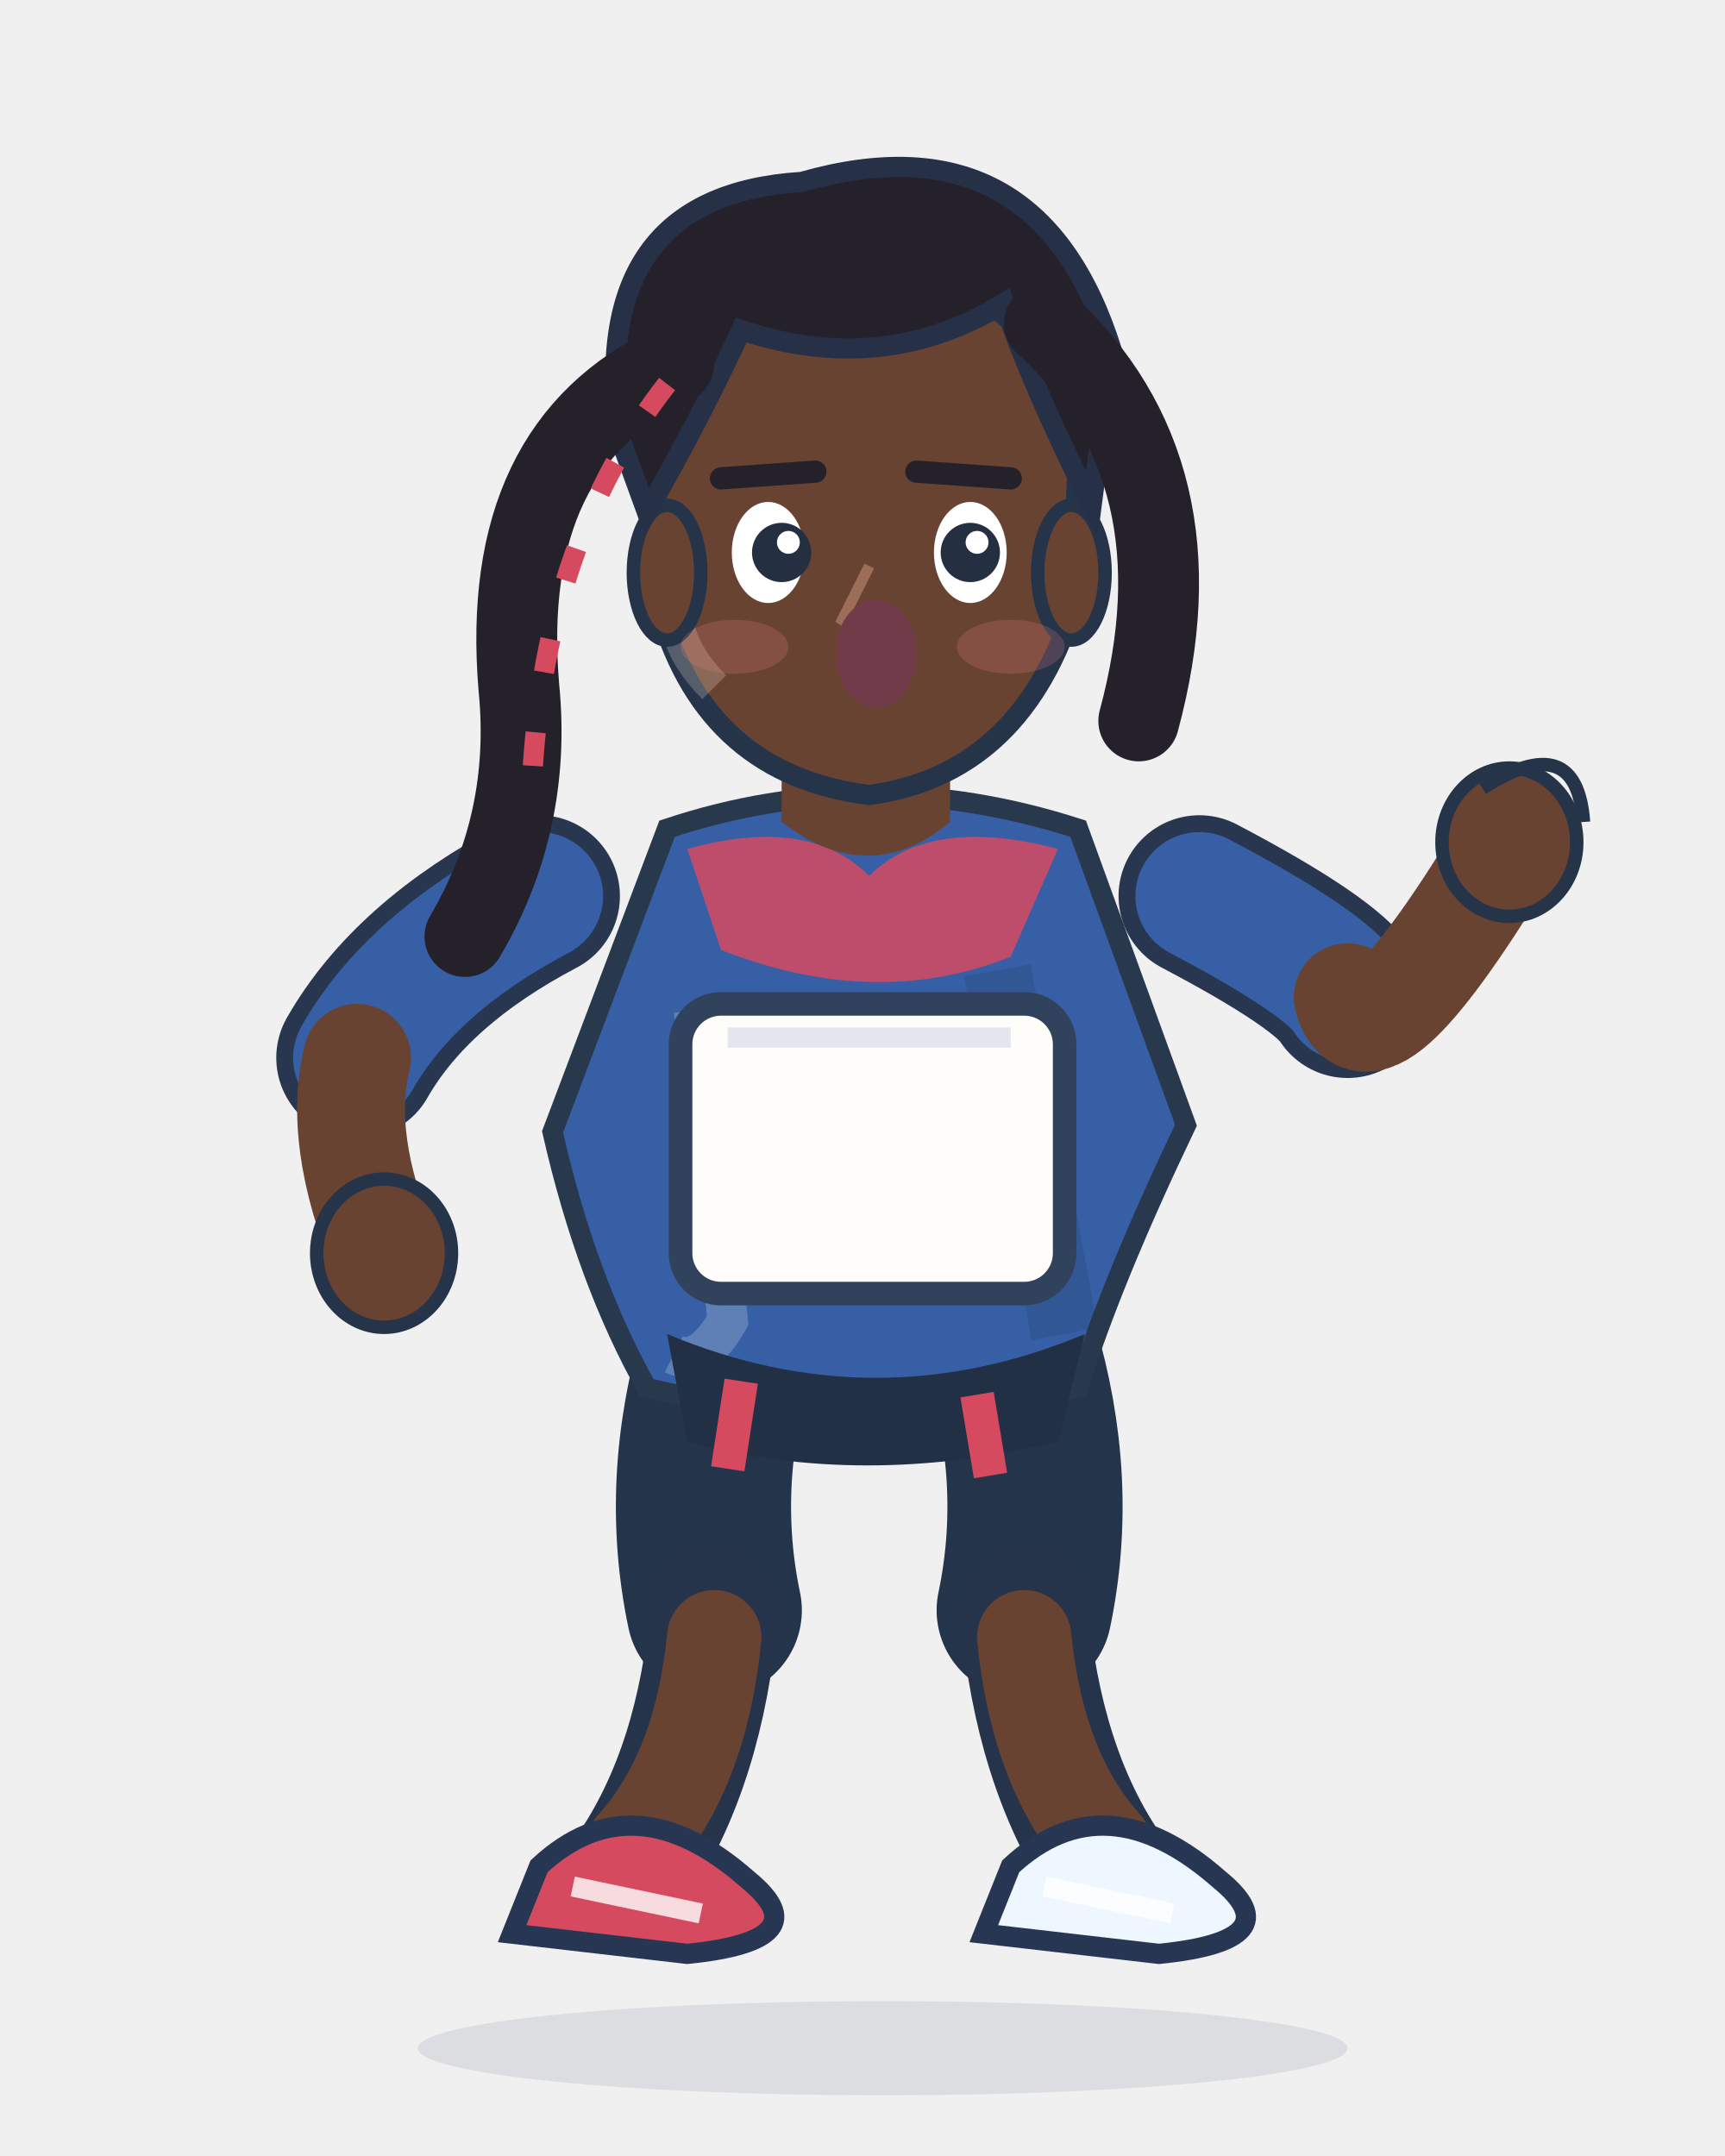
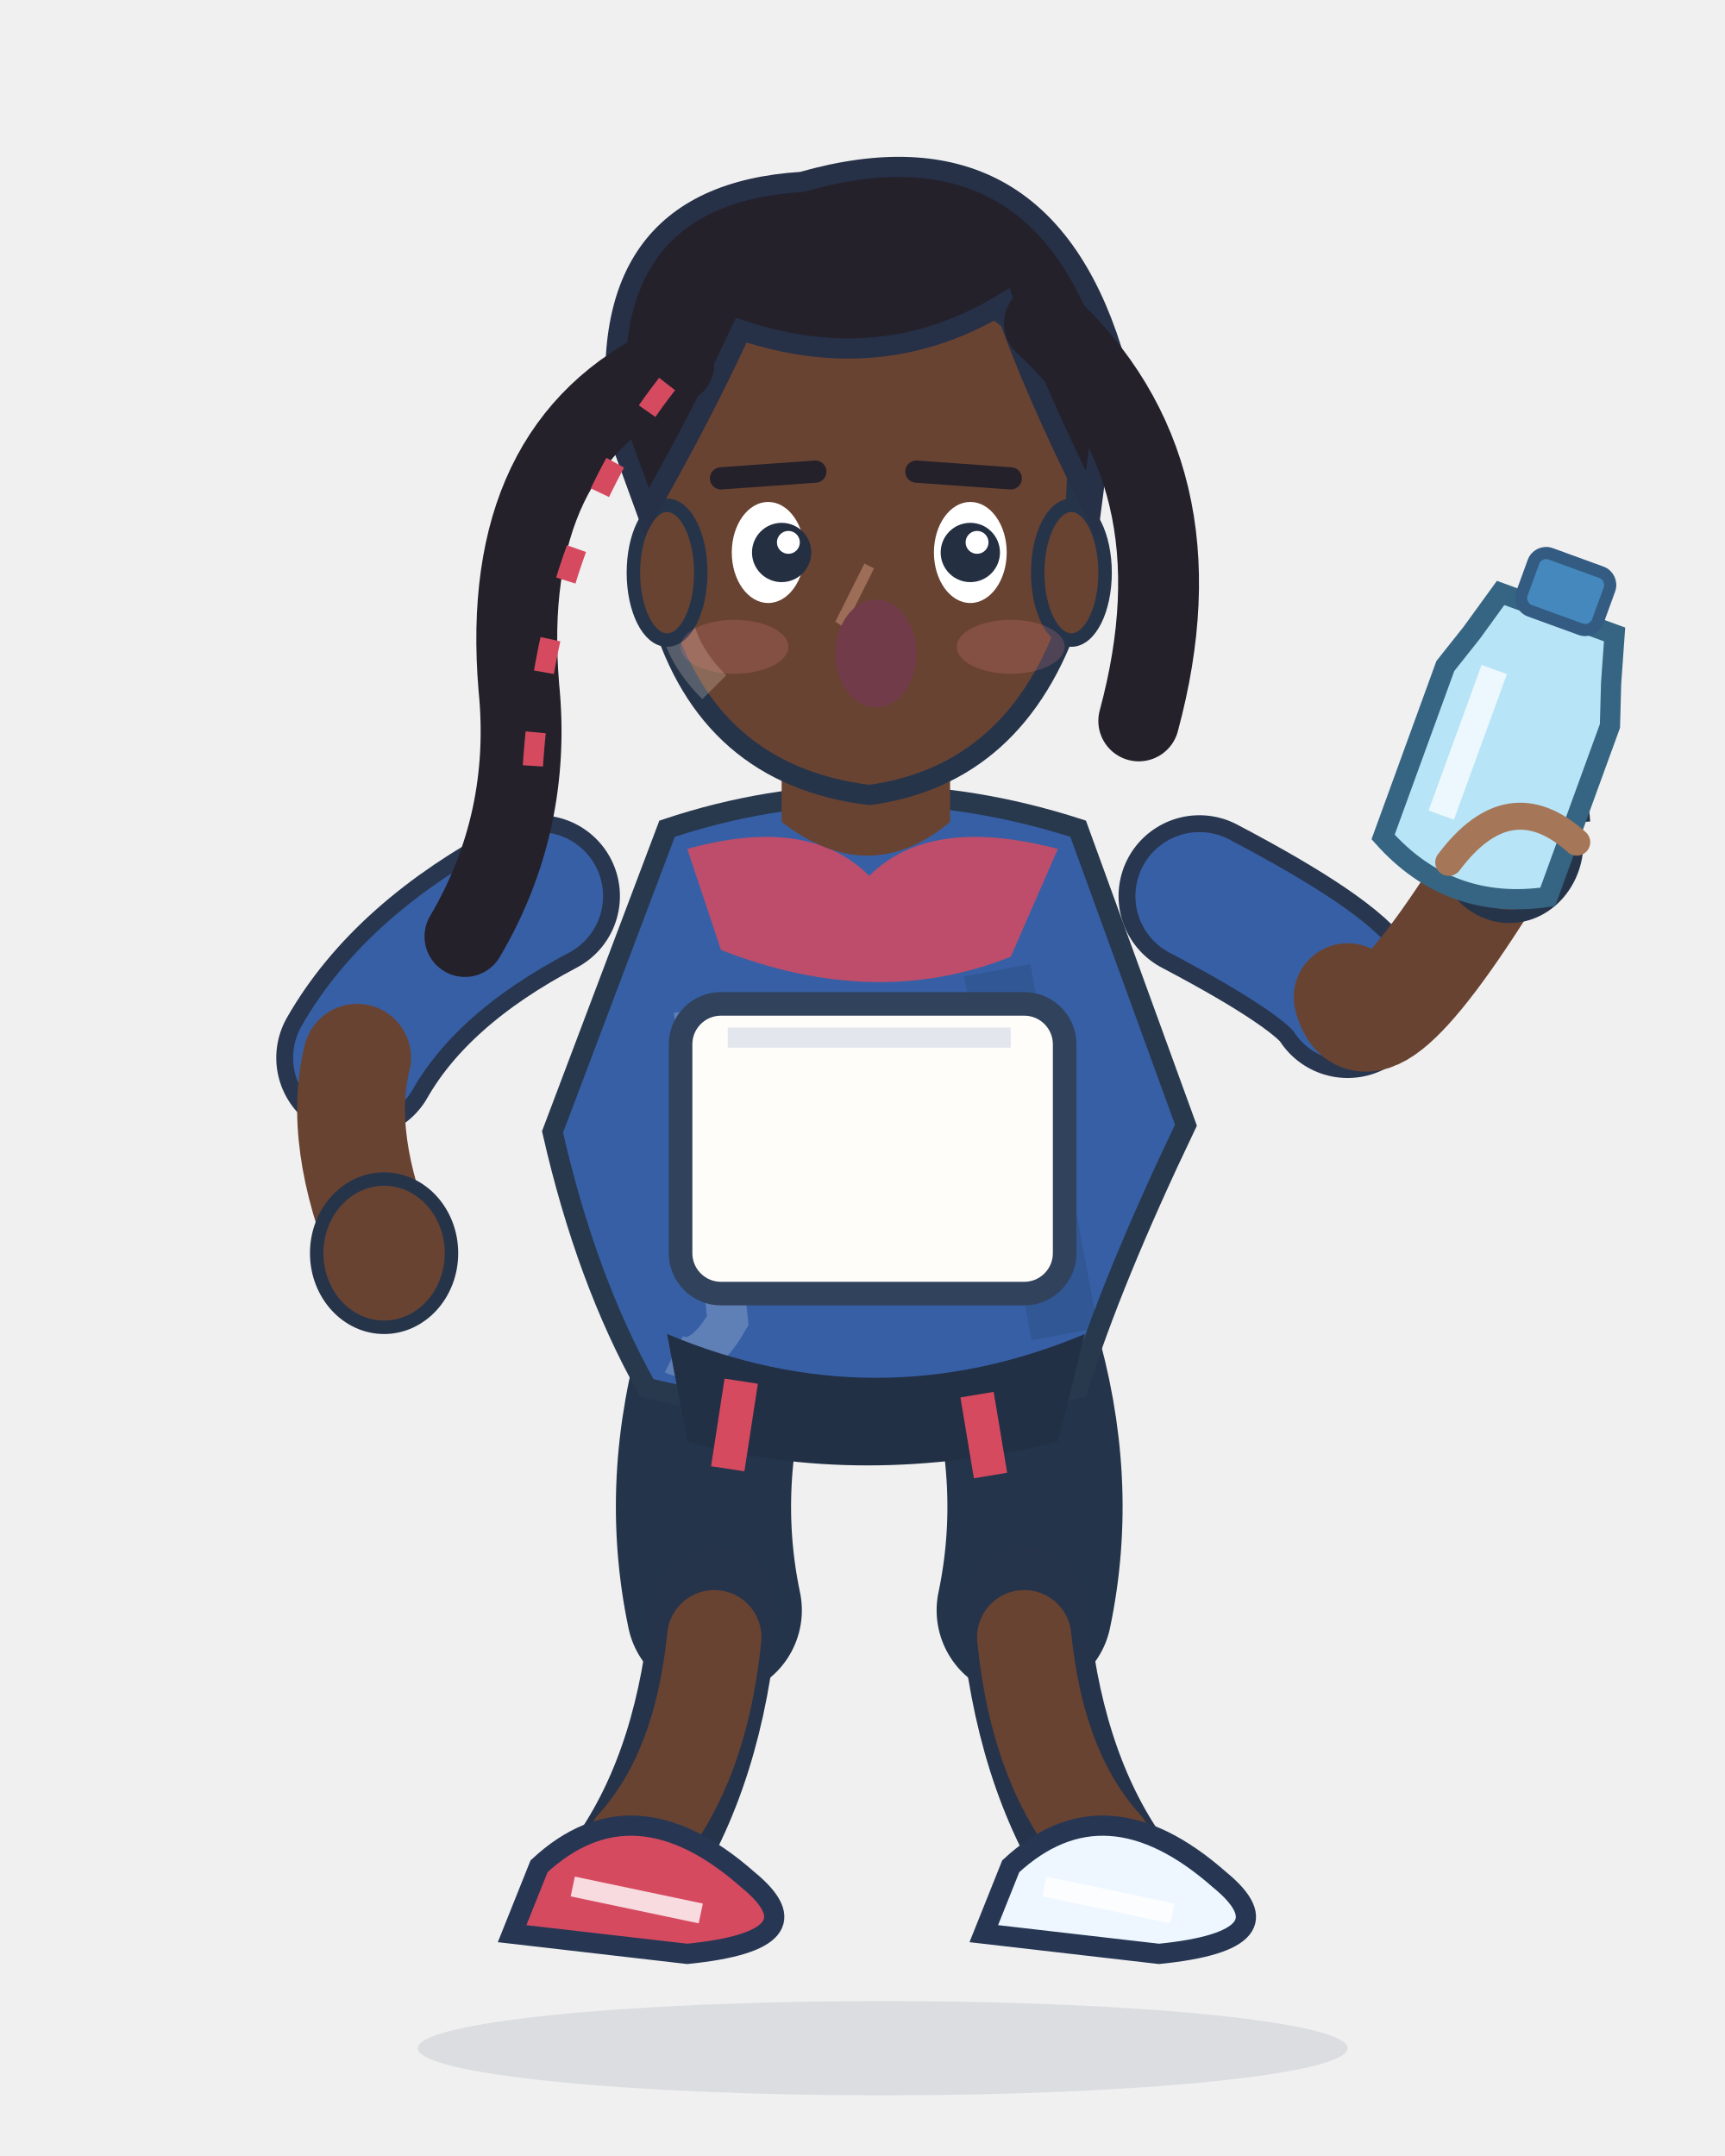
<svg xmlns="http://www.w3.org/2000/svg" width="256" height="320" viewBox="0 0 256 320" role="img" aria-label="FR female catch">
  <g id="body_19_pose" transform="translate(0 0)">
    <ellipse cx="131" cy="304" rx="69" ry="7" fill="#26385c" opacity=".10" />
    <g id="legs">
      <g id="leg_left">
        <path d="M108 200 Q102 220 106 239" stroke="#24344a" stroke-width="26" stroke-linecap="round" fill="none" />
        <path d="M106 239 Q104 262 94 277" stroke="#25334b" stroke-width="19" stroke-linecap="round" fill="none" />
        <path d="M106 243 Q104 263 94 274" stroke="#694332" stroke-width="14" stroke-linecap="round" fill="none" />
        <path d="M80 277 Q94 264 111 279 Q122 288 102 290 L76 287Z" fill="#d64a60" stroke="#273753" stroke-width="3" />
        <path d="M85 280 L104 284" stroke="#ffffff" stroke-width="3" opacity=".8" />
      </g>
      <g id="leg_right">
        <path d="M150 200 Q156 220 152 239" stroke="#24344a" stroke-width="26" stroke-linecap="round" fill="none" />
        <path d="M152 239 Q154 262 164 277" stroke="#25334b" stroke-width="19" stroke-linecap="round" fill="none" />
        <path d="M152 243 Q154 263 164 274" stroke="#694332" stroke-width="14" stroke-linecap="round" fill="none" />
        <path d="M150 277 Q164 264 181 279 Q192 288 172 290 L146 287Z" fill="#eef7ff" stroke="#273753" stroke-width="3" />
        <path d="M155 280 L174 284" stroke="#ffffff" stroke-width="3" opacity=".8" />
      </g>
    </g>
    <g id="arm_left">
      <path d="M80 133 Q61 143 53 157" fill="none" stroke="#28364f" stroke-width="24" stroke-linecap="round" />
      <path d="M80 133 Q61 143 53 157" fill="none" stroke="#375fa5" stroke-width="19" stroke-linecap="round" />
      <path d="M53 157 Q50 169 57 186" stroke="#694332" stroke-width="16" stroke-linecap="round" fill="none" />
      <ellipse cx="57" cy="186" rx="10" ry="11" fill="#694332" stroke="#26344a" stroke-width="2" />
    </g>
    <g id="torso">
      <path d="M99 123 Q129 113 160 123 L176 167 Q165 190 160 206 Q129 214 96 206 Q87 190 82 168Z" fill="#375fa5" stroke="#28394e" stroke-width="3" />
      <path d="M102 126 Q120 121 129 130 Q138 121 157 126 L150 142 Q130 150 107 141Z" fill="#d64a60" opacity=".84" />
      <path d="M103 150 L108 196 Q104 203 100 201" stroke="#fff" stroke-opacity=".20" stroke-width="6" fill="none" />
      <path d="M148 144 L158 198" stroke="#193451" stroke-opacity=".18" stroke-width="10" fill="none" />
      <path d="M116 113 L116 122 Q129 132 141 122 L141 111Z" fill="#694332" />
      <path d="M99 198 Q130 211 161 198 L157 214 Q128 221 102 214Z" fill="#223045" />
      <path d="M110 205 L108 218 M145 207 L147 219" stroke="#d64a60" stroke-width="5" />
    </g>
    <g id="arm_right">
      <path d="M178 133 Q197 143 200 148" fill="none" stroke="#28364f" stroke-width="24" stroke-linecap="round" />
      <path d="M178 133 Q197 143 200 148" fill="none" stroke="#375fa5" stroke-width="19" stroke-linecap="round" />
      <path d="M200 148 Q203 160 224 125" stroke="#694332" stroke-width="16" stroke-linecap="round" fill="none" />
      <ellipse cx="224" cy="125" rx="10" ry="11" fill="#694332" stroke="#26344a" stroke-width="2" />
      <path d="M220 117 Q234 108 235 122" fill="none" stroke="#26344a" stroke-width="2" />
    </g>
    <g id="face">
      <path d="M97 67 Q99 42 128 40 Q155 41 160 67 L159 91 Q151 115 129 118 Q105 115 98 91Z" fill="#694332" stroke="#26344a" stroke-width="3" />
      <path d="M102 83 Q97 93 106 102" stroke="#fff1dd" stroke-width="5" opacity=".22" fill="none" />
      <ellipse cx="99" cy="85" rx="5" ry="10" fill="#694332" stroke="#26344a" stroke-width="2" />
      <ellipse cx="159" cy="85" rx="5" ry="10" fill="#694332" stroke="#26344a" stroke-width="2" />
      <path d="M107 71 L121 70 M136 70 L150 71" fill="none" stroke="#24212b" stroke-width="3.3" stroke-linecap="round" />
      <ellipse cx="114" cy="82" rx="5.4" ry="7.5" fill="#fff" />
      <ellipse cx="144" cy="82" rx="5.4" ry="7.5" fill="#fff" />
      <circle cx="116" cy="82" r="4.4" fill="#242f42" />
      <circle cx="144" cy="82" r="4.4" fill="#242f42" />
      <circle cx="117" cy="80.5" r="1.7" fill="#fff" />
      <circle cx="145" cy="80.5" r="1.7" fill="#fff" />
      <path d="M129 84 L125 92 Q128 94 133 92" stroke="#9d6d58" stroke-width="1.6" fill="none" />
      <ellipse cx="109" cy="96" rx="8" ry="4" fill="#ee8382" opacity=".21" />
      <ellipse cx="150" cy="96" rx="8" ry="4" fill="#ee8382" opacity=".21" />
      <ellipse cx="130" cy="97" rx="6" ry="8" fill="#713b4a" />
    </g>
    <g id="hair">
      <path d="M92 65 Q87 29 119 27 Q154 17 165 52 L162 75 Q153 57 149 45 Q131 56 110 49 Q104 62 96 76Z" fill="#24212b" stroke="#263047" stroke-width="3" />
      <path d="M100 54 Q74 66 77 102 Q79 122 69 139 M155 48 Q179 70 169 107" stroke="#24212b" stroke-width="12" stroke-linecap="round" fill="none" />
      <path d="M99 57 Q81 80 79 115" stroke="#d64a60" stroke-width="3" stroke-dasharray="5 9" fill="none" />
    </g>
    <g id="bib_placeholder">
      <rect x="101" y="149" width="57" height="43" rx="6" fill="#fffdf9" stroke="#31425c" stroke-width="3.5" />
      <path d="M108 154 H150" stroke="#e3e7ed" stroke-width="3" />
    </g>
  </g>
+   <g id="received_supply" transform="translate(225 108) rotate(20)">
+     <path d="M-9 -18 H9 L11 -11 L13 -5 V22 Q0 29 -13 22 V-5 L-11 -11Z" fill="#b7e4f6" stroke="#356582" stroke-width="3" />
+     <rect x="-6" y="-26" width="12" height="9" rx="2" fill="#4488be" stroke="#345b82" stroke-width="1.8" />
+     <path d="M-6 -7 V16" stroke="#fff" stroke-width="4" opacity=".74" />
+   </g>
+   <path id="fingers_over_supply" d="M215 128 Q224 116 234 125" fill="none" stroke="#a57657" stroke-width="4" stroke-linecap="round" />
</svg>
